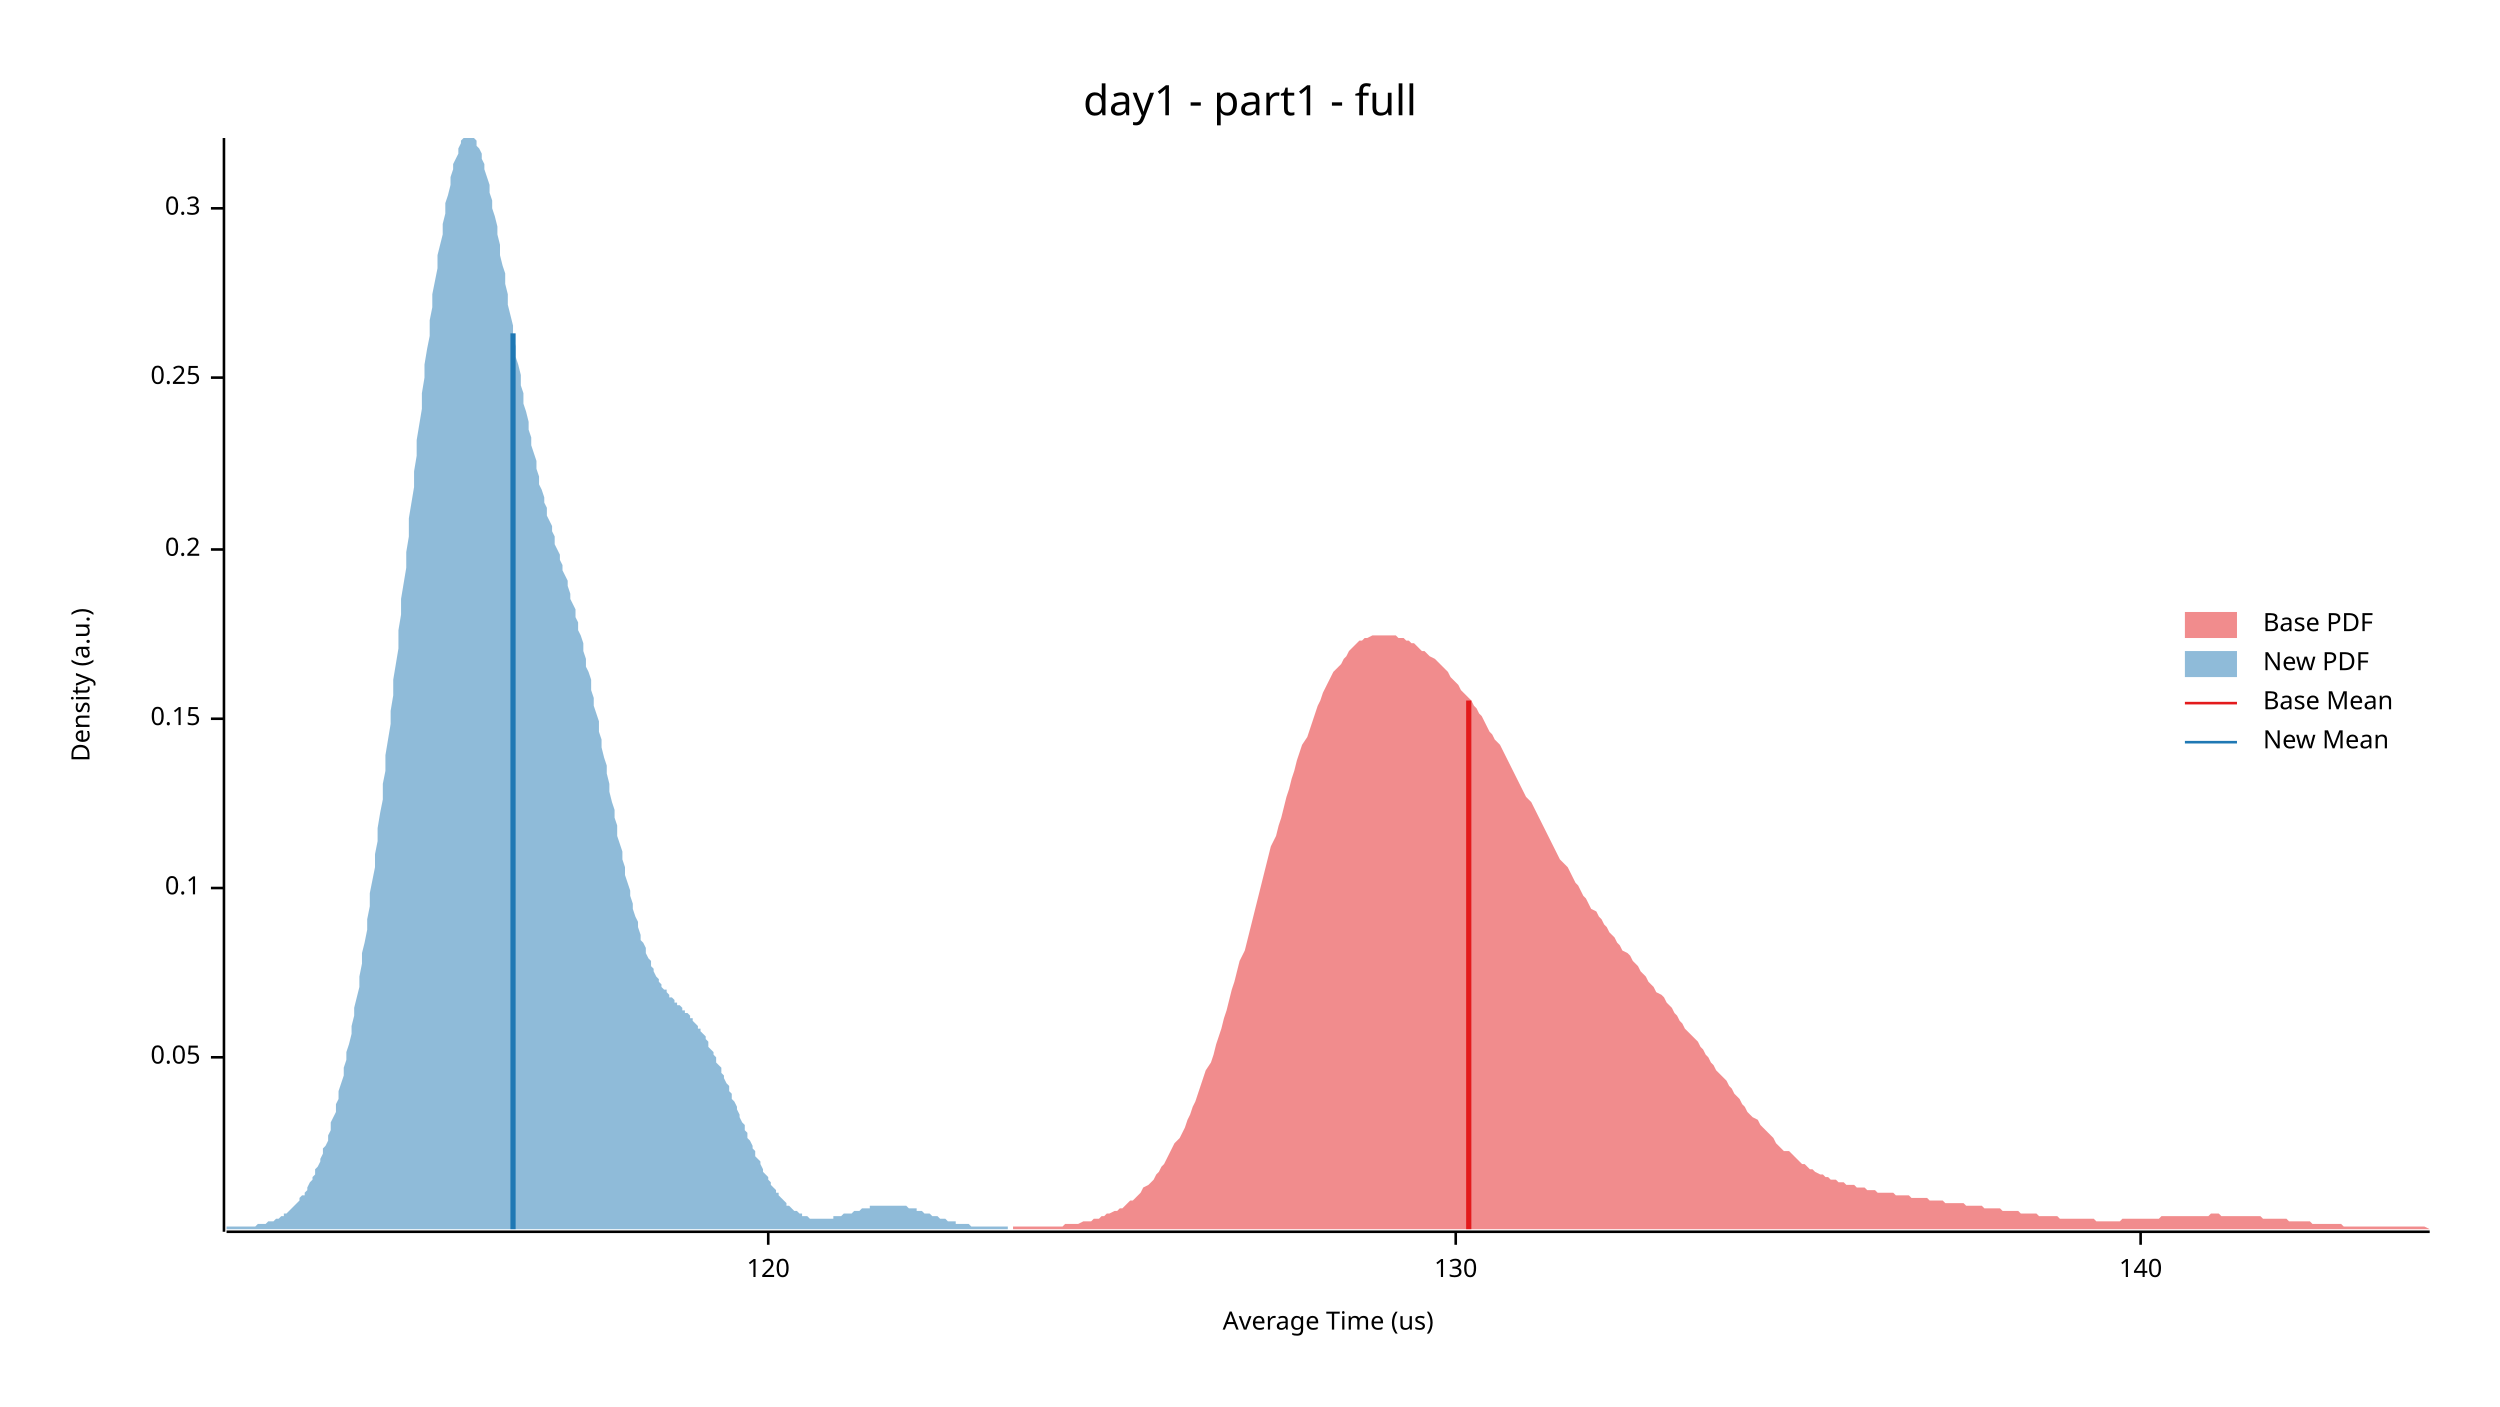
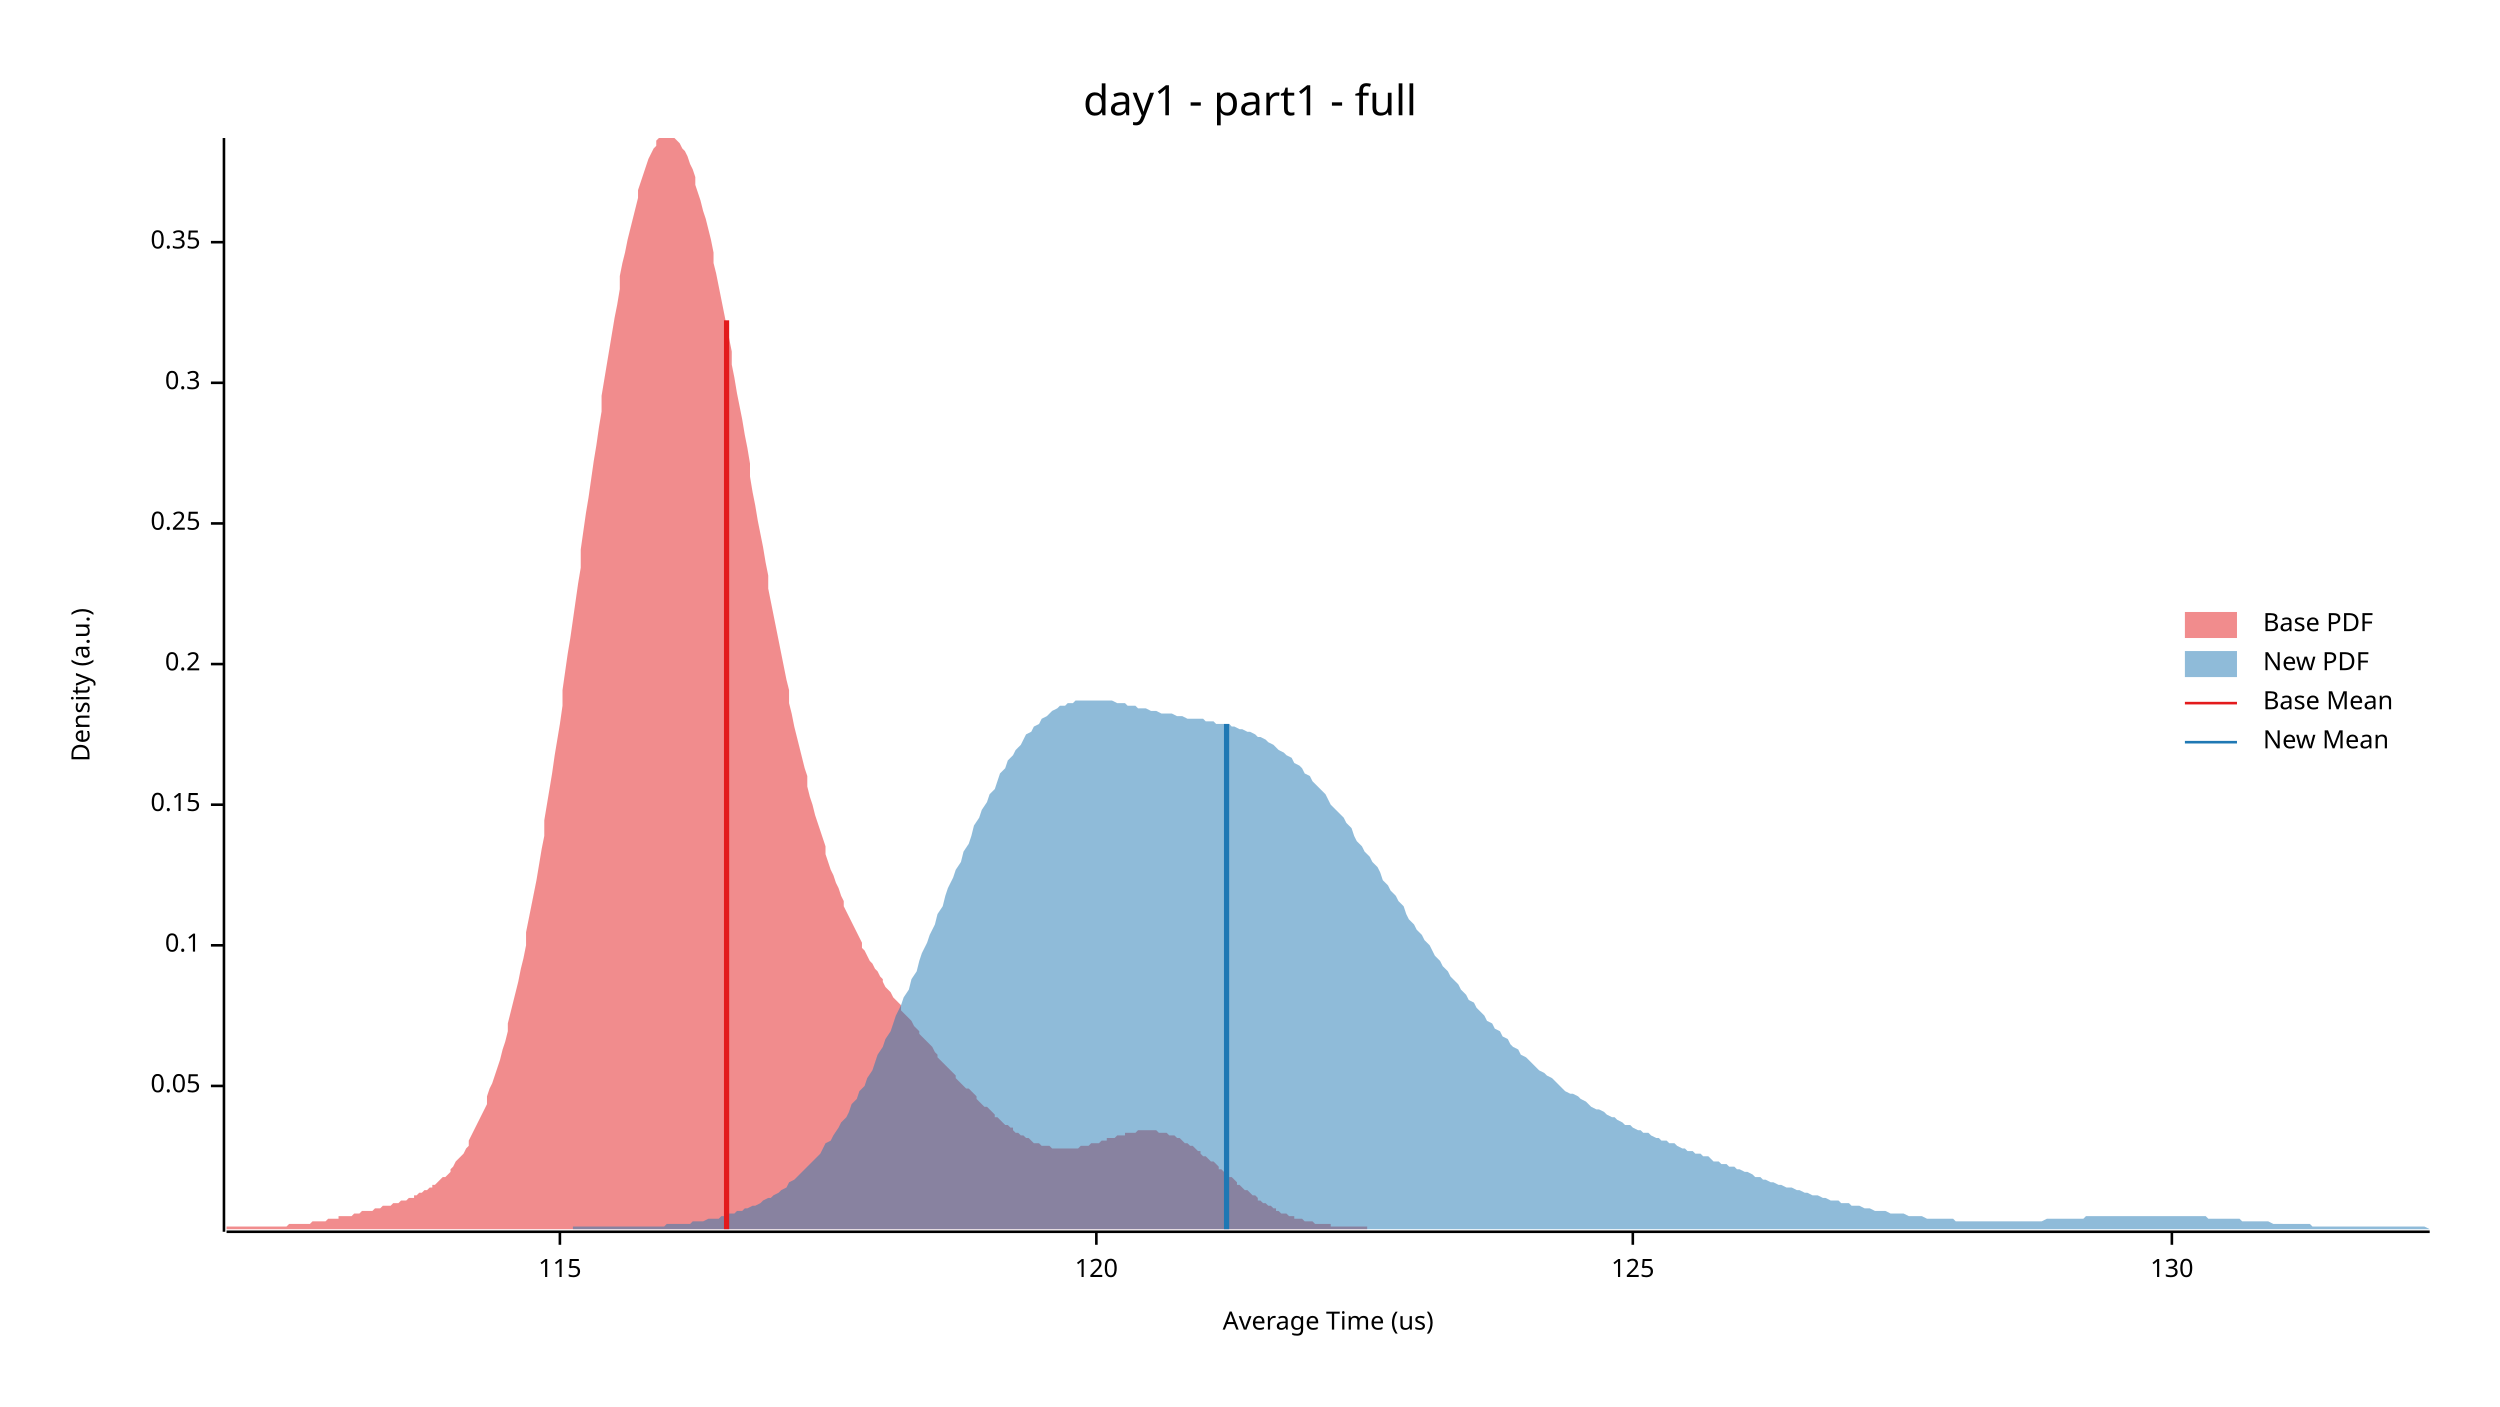
<svg xmlns="http://www.w3.org/2000/svg" width="960" height="540" viewBox="0 0 960 540">
  <text x="480" y="32" dy="0.76em" text-anchor="middle" font-family="sans-serif" font-size="16.129" opacity="1" fill="#000000">
day1 - part1 - full
</text>
  <text x="27" y="263" dy="0.76em" text-anchor="middle" font-family="sans-serif" font-size="9.677" opacity="1" fill="#000000" transform="rotate(270, 27, 263)">
Density (a.u.)
</text>
  <text x="510" y="513" dy="-0.5ex" text-anchor="middle" font-family="sans-serif" font-size="9.677" opacity="1" fill="#000000">
Average Time (us)
</text>
  <polyline fill="none" opacity="1" stroke="#000000" stroke-width="1" points="86,53 86,473 " />
-   <text x="77" y="406" dy="0.5ex" text-anchor="end" font-family="sans-serif" font-size="9.677" opacity="1" fill="#000000">
+   <text x="77" y="417" dy="0.5ex" text-anchor="end" font-family="sans-serif" font-size="9.677" opacity="1" fill="#000000">
0.05
</text>
-   <polyline fill="none" opacity="1" stroke="#000000" stroke-width="1" points="81,406 86,406 " />
-   <text x="77" y="341" dy="0.5ex" text-anchor="end" font-family="sans-serif" font-size="9.677" opacity="1" fill="#000000">
+   <polyline fill="none" opacity="1" stroke="#000000" stroke-width="1" points="81,417 86,417 " />
+   <text x="77" y="363" dy="0.5ex" text-anchor="end" font-family="sans-serif" font-size="9.677" opacity="1" fill="#000000">
0.1
</text>
-   <polyline fill="none" opacity="1" stroke="#000000" stroke-width="1" points="81,341 86,341 " />
-   <text x="77" y="276" dy="0.5ex" text-anchor="end" font-family="sans-serif" font-size="9.677" opacity="1" fill="#000000">
+   <polyline fill="none" opacity="1" stroke="#000000" stroke-width="1" points="81,363 86,363 " />
+   <text x="77" y="309" dy="0.5ex" text-anchor="end" font-family="sans-serif" font-size="9.677" opacity="1" fill="#000000">
0.15
</text>
-   <polyline fill="none" opacity="1" stroke="#000000" stroke-width="1" points="81,276 86,276 " />
-   <text x="77" y="211" dy="0.5ex" text-anchor="end" font-family="sans-serif" font-size="9.677" opacity="1" fill="#000000">
+   <polyline fill="none" opacity="1" stroke="#000000" stroke-width="1" points="81,309 86,309 " />
+   <text x="77" y="255" dy="0.5ex" text-anchor="end" font-family="sans-serif" font-size="9.677" opacity="1" fill="#000000">
0.2
</text>
-   <polyline fill="none" opacity="1" stroke="#000000" stroke-width="1" points="81,211 86,211 " />
-   <text x="77" y="145" dy="0.5ex" text-anchor="end" font-family="sans-serif" font-size="9.677" opacity="1" fill="#000000">
+   <polyline fill="none" opacity="1" stroke="#000000" stroke-width="1" points="81,255 86,255 " />
+   <text x="77" y="201" dy="0.5ex" text-anchor="end" font-family="sans-serif" font-size="9.677" opacity="1" fill="#000000">
0.25
</text>
-   <polyline fill="none" opacity="1" stroke="#000000" stroke-width="1" points="81,145 86,145 " />
-   <text x="77" y="80" dy="0.5ex" text-anchor="end" font-family="sans-serif" font-size="9.677" opacity="1" fill="#000000">
+   <polyline fill="none" opacity="1" stroke="#000000" stroke-width="1" points="81,201 86,201 " />
+   <text x="77" y="147" dy="0.5ex" text-anchor="end" font-family="sans-serif" font-size="9.677" opacity="1" fill="#000000">
0.3
</text>
-   <polyline fill="none" opacity="1" stroke="#000000" stroke-width="1" points="81,80 86,80 " />
+   <polyline fill="none" opacity="1" stroke="#000000" stroke-width="1" points="81,147 86,147 " />
+   <text x="77" y="93" dy="0.5ex" text-anchor="end" font-family="sans-serif" font-size="9.677" opacity="1" fill="#000000">
+ 0.35
+ </text>
+   <polyline fill="none" opacity="1" stroke="#000000" stroke-width="1" points="81,93 86,93 " />
  <polyline fill="none" opacity="1" stroke="#000000" stroke-width="1" points="87,473 933,473 " />
-   <text x="295" y="483" dy="0.76em" text-anchor="middle" font-family="sans-serif" font-size="9.677" opacity="1" fill="#000000">
+   <text x="215" y="483" dy="0.76em" text-anchor="middle" font-family="sans-serif" font-size="9.677" opacity="1" fill="#000000">
+ 115
+ </text>
+   <polyline fill="none" opacity="1" stroke="#000000" stroke-width="1" points="215,473 215,478 " />
+   <text x="421" y="483" dy="0.76em" text-anchor="middle" font-family="sans-serif" font-size="9.677" opacity="1" fill="#000000">
120
</text>
-   <polyline fill="none" opacity="1" stroke="#000000" stroke-width="1" points="295,473 295,478 " />
-   <text x="559" y="483" dy="0.76em" text-anchor="middle" font-family="sans-serif" font-size="9.677" opacity="1" fill="#000000">
+   <polyline fill="none" opacity="1" stroke="#000000" stroke-width="1" points="421,473 421,478 " />
+   <text x="627" y="483" dy="0.76em" text-anchor="middle" font-family="sans-serif" font-size="9.677" opacity="1" fill="#000000">
+ 125
+ </text>
+   <polyline fill="none" opacity="1" stroke="#000000" stroke-width="1" points="627,473 627,478 " />
+   <text x="834" y="483" dy="0.76em" text-anchor="middle" font-family="sans-serif" font-size="9.677" opacity="1" fill="#000000">
130
</text>
-   <polyline fill="none" opacity="1" stroke="#000000" stroke-width="1" points="559,473 559,478 " />
-   <text x="822" y="483" dy="0.76em" text-anchor="middle" font-family="sans-serif" font-size="9.677" opacity="1" fill="#000000">
- 140
- </text>
-   <polyline fill="none" opacity="1" stroke="#000000" stroke-width="1" points="822,473 822,478 " />
-   <polygon opacity="0.5" fill="#E31A1C" points="389,471 391,471 392,471 393,471 394,471 395,471 396,471 397,471 398,471 399,471 400,471 401,471 402,471 404,471 405,471 406,471 407,471 408,471 409,470 410,470 411,470 412,470 413,470 414,470 416,469 417,469 418,469 419,469 420,468 421,468 422,468 423,467 424,467 425,466 426,466 428,465 429,465 430,464 431,464 432,463 433,462 434,461 435,461 436,460 437,459 438,458 439,456 441,455 442,454 443,453 444,451 445,450 446,448 447,447 448,445 449,443 450,441 451,439 453,437 454,435 455,433 456,430 457,428 458,425 459,423 460,420 461,417 462,414 463,411 465,408 466,405 467,401 468,398 469,395 470,391 471,388 472,384 473,380 474,377 475,373 476,369 478,365 479,361 480,357 481,353 482,349 483,345 484,341 485,337 486,333 487,329 488,325 490,321 491,317 492,314 493,310 494,306 495,303 496,299 497,296 498,292 499,289 500,286 502,283 503,280 504,277 505,274 506,271 507,269 508,266 509,264 510,262 511,260 512,258 514,256 515,255 516,253 517,252 518,250 519,249 520,248 521,247 522,246 523,246 524,245 525,245 527,244 528,244 529,244 530,244 531,244 532,244 533,244 534,244 535,244 536,244 537,245 539,245 540,246 541,246 542,247 543,247 544,248 545,249 546,250 547,250 548,251 549,252 551,253 552,254 553,255 554,256 555,257 556,258 557,260 558,261 559,262 560,263 561,265 562,266 564,268 565,269 566,271 567,272 568,274 569,275 570,277 571,279 572,281 573,282 574,284 576,286 577,288 578,290 579,292 580,294 581,296 582,298 583,300 584,302 585,304 586,306 588,308 589,310 590,312 591,314 592,316 593,318 594,320 595,322 596,324 597,326 598,328 599,330 601,332 602,333 603,335 604,337 605,339 606,340 607,342 608,344 609,345 610,347 611,349 613,350 614,352 615,353 616,355 617,356 618,358 619,359 620,360 621,362 622,363 623,365 625,366 626,367 627,369 628,370 629,371 630,373 631,374 632,375 633,377 634,378 635,379 636,381 638,382 639,383 640,385 641,386 642,387 643,389 644,390 645,392 646,393 647,395 648,396 650,398 651,399 652,400 653,402 654,403 655,405 656,406 657,408 658,409 659,411 660,412 662,414 663,415 664,417 665,418 666,420 667,421 668,422 669,424 670,425 671,427 672,428 673,429 675,430 676,432 677,433 678,434 679,435 680,436 681,437 682,439 683,440 684,441 685,442 687,442 688,443 689,444 690,445 691,446 692,447 693,447 694,448 695,449 696,449 697,450 699,451 700,451 701,452 702,452 703,453 704,453 705,453 706,454 707,454 708,454 709,455 710,455 712,455 713,456 714,456 715,456 716,456 717,457 718,457 719,457 720,457 721,458 722,458 724,458 725,458 726,458 727,458 728,459 729,459 730,459 731,459 732,459 733,459 734,460 736,460 737,460 738,460 739,460 740,460 741,461 742,461 743,461 744,461 745,461 746,461 747,462 749,462 750,462 751,462 752,462 753,462 754,462 755,463 756,463 757,463 758,463 759,463 761,463 762,464 763,464 764,464 765,464 766,464 767,464 768,464 769,465 770,465 771,465 773,465 774,465 775,465 776,466 777,466 778,466 779,466 780,466 781,466 782,466 783,467 784,467 786,467 787,467 788,467 789,467 790,467 791,468 792,468 793,468 794,468 795,468 796,468 798,468 799,468 800,468 801,468 802,468 803,468 804,468 805,469 806,469 807,469 808,469 810,469 811,469 812,469 813,469 814,469 815,468 816,468 817,468 818,468 819,468 820,468 821,468 823,468 824,468 825,468 826,468 827,468 828,468 829,468 830,467 831,467 832,467 833,467 835,467 836,467 837,467 838,467 839,467 840,467 841,467 842,467 843,467 844,467 845,467 847,467 848,467 849,466 850,466 851,466 852,466 853,467 854,467 855,467 856,467 857,467 858,467 860,467 861,467 862,467 863,467 864,467 865,467 866,467 867,467 868,467 869,468 870,468 872,468 873,468 874,468 875,468 876,468 877,468 878,468 879,469 880,469 881,469 882,469 884,469 885,469 886,469 887,469 888,470 889,470 890,470 891,470 892,470 893,470 894,470 895,470 897,470 898,470 899,470 900,471 901,471 902,471 903,471 904,471 905,471 906,471 907,471 909,471 910,471 911,471 912,471 913,471 914,471 915,471 916,471 917,471 918,471 919,471 921,471 922,471 923,471 924,471 925,471 926,471 927,471 928,471 929,471 930,471 931,471 933,472 933,472 389,472 " />
-   <polygon opacity="0.5" fill="#1F78B4" points="87,471 87,471 88,471 88,471 89,471 90,471 90,471 91,471 91,471 92,471 93,471 93,471 94,471 94,471 95,471 96,471 96,471 97,471 97,471 98,471 99,470 99,470 100,470 100,470 101,470 102,470 102,470 103,469 103,469 104,469 105,469 105,469 106,468 106,468 107,468 108,467 108,467 109,467 109,466 110,466 111,465 111,465 112,464 112,464 113,463 114,462 114,462 115,461 115,460 116,459 117,459 117,458 118,457 118,456 119,454 120,453 120,452 121,451 121,449 122,448 123,446 123,445 124,443 124,441 125,440 126,438 126,436 127,434 127,431 128,429 129,427 129,424 130,422 130,419 131,416 132,413 132,410 133,407 133,404 134,401 135,397 135,394 136,390 136,387 137,383 138,379 138,375 139,370 139,366 140,362 141,357 141,353 142,348 142,343 143,338 144,333 144,328 145,323 145,318 146,312 147,307 147,301 148,296 148,290 149,284 150,278 150,273 151,267 151,261 152,255 153,249 153,242 154,236 154,230 155,224 156,218 156,212 157,206 157,199 158,193 159,187 159,181 160,175 160,169 161,163 162,157 162,151 163,145 163,140 164,134 165,129 165,123 166,118 166,113 167,108 168,103 168,98 169,94 170,90 170,86 171,82 171,78 172,75 173,71 173,68 174,65 174,63 175,61 176,59 176,57 177,55 177,54 178,53 179,53 179,53 180,53 180,53 181,53 182,53 182,53 183,54 183,56 184,57 185,59 185,61 186,63 186,65 187,68 188,71 188,74 189,77 189,80 190,83 191,87 191,90 192,94 192,98 193,102 194,105 194,109 195,113 195,117 196,121 197,125 197,129 198,133 198,137 199,140 200,144 200,148 201,151 201,155 202,158 203,162 203,165 204,168 204,171 205,174 206,177 206,180 207,183 207,186 208,188 209,191 209,193 210,195 210,198 211,200 212,202 212,204 213,206 213,209 214,211 215,213 215,215 216,217 216,219 217,221 218,223 218,225 219,228 219,230 220,232 221,234 221,237 222,239 222,242 223,244 224,247 224,250 225,253 225,256 226,258 227,261 227,265 228,268 228,271 229,274 230,277 230,281 231,284 231,287 232,291 233,294 233,297 234,301 234,304 235,308 236,311 236,314 237,317 237,321 238,324 239,327 239,330 240,333 240,336 241,339 242,342 242,344 243,347 243,349 244,352 245,354 245,356 246,359 246,361 247,362 248,364 248,366 249,368 250,369 250,371 251,372 251,373 252,375 253,376 253,377 254,378 254,379 255,380 256,380 256,381 257,382 257,383 258,383 259,384 259,385 260,385 260,386 261,386 262,387 262,388 263,388 263,389 264,389 265,390 265,391 266,391 266,392 267,393 268,394 268,395 269,395 269,396 270,397 271,398 271,399 272,400 272,402 273,403 274,404 274,405 275,406 275,408 276,409 277,410 277,412 278,413 278,414 279,416 280,417 280,419 281,420 281,422 282,423 283,425 283,426 284,428 284,429 285,431 286,432 286,434 287,435 287,437 288,438 289,440 289,441 290,442 290,444 291,445 292,446 292,447 293,449 293,450 294,451 295,452 295,453 296,454 296,455 297,456 298,457 298,458 299,458 299,459 300,460 301,461 301,461 302,462 302,463 303,463 304,464 304,464 305,465 305,465 306,465 307,466 307,466 308,466 308,467 309,467 310,467 310,467 311,468 311,468 312,468 313,468 313,468 314,468 314,468 315,468 316,468 316,468 317,468 317,468 318,468 319,468 319,468 320,468 320,467 321,467 322,467 322,467 323,467 323,467 324,466 325,466 325,466 326,466 326,466 327,466 328,465 328,465 329,465 330,465 330,465 331,464 331,464 332,464 333,464 333,464 334,464 334,463 335,463 336,463 336,463 337,463 337,463 338,463 339,463 339,463 340,463 340,463 341,463 342,463 342,463 343,463 343,463 344,463 345,463 345,463 346,463 346,463 347,463 348,463 348,463 349,464 349,464 350,464 351,464 351,464 352,464 352,465 353,465 354,465 354,465 355,466 355,466 356,466 357,466 357,466 358,467 358,467 359,467 360,467 360,467 361,468 361,468 362,468 363,468 363,468 364,469 364,469 365,469 366,469 366,469 367,469 367,470 368,470 369,470 369,470 370,470 370,470 371,470 372,470 372,470 373,471 373,471 374,471 375,471 375,471 376,471 376,471 377,471 378,471 378,471 379,471 379,471 380,471 381,471 381,471 382,471 382,471 383,471 384,471 384,471 385,471 385,471 386,471 387,471 387,472 87,472 " />
-   <polyline fill="none" opacity="1" stroke="#E31A1C" stroke-width="2" points="564,472 564,269 " />
-   <polyline fill="none" opacity="1" stroke="#1F78B4" stroke-width="2" points="197,472 197,128 " />
+   <polyline fill="none" opacity="1" stroke="#000000" stroke-width="1" points="834,473 834,478 " />
+   <polygon opacity="0.5" fill="#E31A1C" points="87,471 87,471 88,471 89,471 90,471 91,471 92,471 93,471 94,471 94,471 95,471 96,471 97,471 98,471 99,471 100,471 101,471 101,471 102,471 103,471 104,471 105,471 106,471 107,471 108,471 108,471 109,471 110,471 111,470 112,470 113,470 114,470 115,470 115,470 116,470 117,470 118,470 119,470 120,469 121,469 122,469 123,469 123,469 124,469 125,469 126,468 127,468 128,468 129,468 130,468 130,467 131,467 132,467 133,467 134,467 135,467 136,466 137,466 137,466 138,466 139,465 140,465 141,465 142,465 143,465 144,464 144,464 145,464 146,464 147,463 148,463 149,463 150,463 151,462 151,462 152,462 153,462 154,461 155,461 156,461 157,460 158,460 159,460 159,459 160,459 161,458 162,458 163,457 164,457 165,456 166,456 166,455 167,455 168,454 169,453 170,452 171,452 172,451 173,450 173,449 174,448 175,446 176,445 177,444 178,443 179,441 180,440 180,438 181,436 182,434 183,432 184,430 185,428 186,426 187,424 187,421 188,418 189,416 190,413 191,410 192,407 193,403 194,400 195,396 195,393 196,389 197,385 198,381 199,377 200,372 201,368 202,363 202,358 203,353 204,348 205,343 206,338 207,332 208,326 209,321 209,315 210,309 211,303 212,297 213,290 214,284 215,278 216,271 216,265 217,258 218,251 219,245 220,238 221,231 222,224 223,218 223,211 224,204 225,197 226,191 227,184 228,177 229,171 230,164 231,158 231,152 232,146 233,140 234,134 235,128 236,122 237,117 238,111 238,106 239,101 240,97 241,92 242,88 243,84 244,80 245,76 245,73 246,70 247,67 248,64 249,61 250,59 251,57 252,56 252,54 253,53 254,53 255,53 256,53 257,53 258,53 259,53 259,53 260,54 261,55 262,57 263,58 264,60 265,63 266,65 267,68 267,71 268,74 269,77 270,81 271,84 272,88 273,92 274,97 274,101 275,105 276,110 277,115 278,120 279,125 280,130 281,135 281,140 282,145 283,151 284,156 285,161 286,167 287,172 288,178 288,183 289,189 290,194 291,200 292,205 293,210 294,216 295,221 295,226 296,231 297,236 298,241 299,246 300,251 301,256 302,261 303,265 303,270 304,274 305,279 306,283 307,287 308,291 309,295 310,298 310,302 311,306 312,309 313,313 314,316 315,319 316,322 317,325 317,328 318,331 319,334 320,336 321,339 322,341 323,344 324,346 324,348 325,350 326,352 327,354 328,356 329,358 330,360 331,362 331,364 332,365 333,367 334,369 335,370 336,372 337,373 338,375 339,376 339,377 340,379 341,380 342,381 343,383 344,384 345,385 346,386 346,388 347,389 348,390 349,391 350,392 351,394 352,395 353,396 353,397 354,398 355,399 356,400 357,401 358,402 359,404 360,405 360,406 361,407 362,408 363,409 364,410 365,411 366,412 367,413 367,414 368,415 369,416 370,417 371,418 372,418 373,419 374,420 375,421 375,422 376,423 377,424 378,425 379,425 380,426 381,427 382,428 382,429 383,429 384,430 385,431 386,432 387,432 388,433 389,433 389,434 390,435 391,435 392,436 393,436 394,437 395,437 396,438 396,438 397,439 398,439 399,439 400,440 401,440 402,440 403,440 403,440 404,441 405,441 406,441 407,441 408,441 409,441 410,441 411,441 411,441 412,441 413,441 414,441 415,440 416,440 417,440 418,440 418,440 419,439 420,439 421,439 422,439 423,438 424,438 425,438 425,437 426,437 427,437 428,437 429,436 430,436 431,436 432,436 432,435 433,435 434,435 435,435 436,435 437,434 438,434 439,434 439,434 440,434 441,434 442,434 443,434 444,434 445,435 446,435 447,435 447,435 448,435 449,436 450,436 451,436 452,437 453,437 454,438 454,438 455,439 456,439 457,440 458,440 459,441 460,442 461,442 461,443 462,444 463,444 464,445 465,446 466,446 467,447 468,448 468,449 469,449 470,450 471,451 472,452 473,452 474,453 475,454 475,455 476,455 477,456 478,457 479,457 480,458 481,459 482,459 483,460 483,461 484,461 485,462 486,462 487,463 488,463 489,464 490,464 490,465 491,465 492,466 493,466 494,466 495,467 496,467 497,467 497,468 498,468 499,468 500,468 501,469 502,469 503,469 504,469 504,469 505,470 506,470 507,470 508,470 509,470 510,470 511,470 511,471 512,471 513,471 514,471 515,471 516,471 517,471 518,471 519,471 519,471 520,471 521,471 522,471 523,471 524,471 525,471 525,472 87,472 " />
+   <polygon opacity="0.5" fill="#1F78B4" points="220,471 222,471 223,471 225,471 226,471 227,471 229,471 230,471 232,471 233,471 235,471 236,471 237,471 239,471 240,471 242,471 243,471 245,471 246,471 247,471 249,471 250,471 252,471 253,471 255,471 256,470 257,470 259,470 260,470 262,470 263,470 265,470 266,469 267,469 269,469 270,469 272,468 273,468 275,468 276,468 277,467 279,467 280,466 282,466 283,465 285,465 286,464 287,464 289,463 290,463 292,462 293,461 295,460 296,460 297,459 299,458 300,457 302,456 303,454 305,453 306,452 307,451 309,449 310,448 312,446 313,445 315,443 316,441 317,439 319,438 320,436 322,433 323,431 325,429 326,427 327,424 329,422 330,419 332,417 333,414 335,411 336,408 337,405 339,402 340,399 342,396 343,393 344,390 346,386 347,383 349,380 350,376 352,373 353,369 354,366 356,362 357,359 359,355 360,351 362,348 363,344 364,341 366,337 367,334 369,331 370,327 372,324 373,321 374,317 376,314 377,311 379,308 380,305 382,303 383,300 384,297 386,295 387,292 389,290 390,288 392,286 393,284 394,282 396,281 397,279 399,278 400,276 402,275 403,274 404,273 406,272 407,271 409,271 410,270 412,270 413,269 414,269 416,269 417,269 419,269 420,269 422,269 423,269 424,269 426,269 427,269 429,270 430,270 432,270 433,271 434,271 436,271 437,272 439,272 440,272 442,273 443,273 444,273 446,274 447,274 449,274 450,274 452,275 453,275 454,275 456,276 457,276 459,276 460,276 462,276 463,277 464,277 466,277 467,278 469,278 470,278 472,278 473,279 474,279 476,280 477,280 479,281 480,281 482,282 483,283 484,283 486,284 487,285 489,286 490,287 491,288 493,289 494,290 496,291 497,293 499,294 500,295 501,297 503,298 504,300 506,302 507,303 509,305 510,307 511,309 513,311 514,312 516,314 517,316 519,318 520,321 521,323 523,325 524,327 526,329 527,331 529,333 530,335 531,338 533,340 534,342 536,344 537,346 539,348 540,351 541,353 543,355 544,357 546,359 547,361 549,363 550,365 551,367 553,369 554,371 556,373 557,375 559,377 560,378 561,380 563,382 564,384 566,385 567,387 569,389 570,390 571,392 573,393 574,395 576,396 577,398 579,399 580,401 581,402 583,403 584,405 586,406 587,407 589,409 590,410 591,411 593,412 594,413 596,414 597,415 599,417 600,418 601,419 603,420 604,420 606,421 607,422 609,423 610,424 611,425 613,426 614,426 616,427 617,428 619,429 620,429 621,430 623,431 624,432 626,432 627,433 629,434 630,434 631,435 633,435 634,436 636,437 637,437 638,438 640,438 641,439 643,439 644,440 646,441 647,441 648,442 650,442 651,443 653,443 654,444 656,444 657,445 658,446 660,446 661,447 663,447 664,448 666,448 667,449 668,449 670,450 671,450 673,451 674,452 676,452 677,453 678,453 680,454 681,454 683,455 684,455 686,456 687,456 688,456 690,457 691,457 693,458 694,458 696,459 697,459 698,459 700,460 701,460 703,461 704,461 706,461 707,462 708,462 710,462 711,463 713,463 714,463 716,464 717,464 718,464 720,465 721,465 723,465 724,465 726,466 727,466 728,466 730,466 731,466 733,467 734,467 736,467 737,467 738,467 740,468 741,468 743,468 744,468 746,468 747,468 748,468 750,468 751,469 753,469 754,469 756,469 757,469 758,469 760,469 761,469 763,469 764,469 766,469 767,469 768,469 770,469 771,469 773,469 774,469 776,469 777,469 778,469 780,469 781,469 783,469 784,469 786,468 787,468 788,468 790,468 791,468 793,468 794,468 795,468 797,468 798,468 800,468 801,467 803,467 804,467 805,467 807,467 808,467 810,467 811,467 813,467 814,467 815,467 817,467 818,467 820,467 821,467 823,467 824,467 825,467 827,467 828,467 830,467 831,467 833,467 834,467 835,467 837,467 838,467 840,467 841,467 843,467 844,467 845,467 847,467 848,468 850,468 851,468 853,468 854,468 855,468 857,468 858,468 860,468 861,469 863,469 864,469 865,469 867,469 868,469 870,469 871,469 873,470 874,470 875,470 877,470 878,470 880,470 881,470 883,470 884,470 885,470 887,470 888,471 890,471 891,471 893,471 894,471 895,471 897,471 898,471 900,471 901,471 903,471 904,471 905,471 907,471 908,471 910,471 911,471 913,471 914,471 915,471 917,471 918,471 920,471 921,471 923,471 924,471 925,471 927,471 928,471 930,471 931,471 933,472 933,472 220,472 " />
+   <polyline fill="none" opacity="1" stroke="#E31A1C" stroke-width="2" points="279,472 279,123 " />
+   <polyline fill="none" opacity="1" stroke="#1F78B4" stroke-width="2" points="471,472 471,278 " />
  <text x="869" y="235" dy="0.76em" text-anchor="start" font-family="sans-serif" font-size="9.677" opacity="1" fill="#000000">
Base PDF
</text>
  <text x="869" y="250" dy="0.76em" text-anchor="start" font-family="sans-serif" font-size="9.677" opacity="1" fill="#000000">
New PDF
</text>
  <text x="869" y="265" dy="0.76em" text-anchor="start" font-family="sans-serif" font-size="9.677" opacity="1" fill="#000000">
Base Mean
</text>
  <text x="869" y="280" dy="0.76em" text-anchor="start" font-family="sans-serif" font-size="9.677" opacity="1" fill="#000000">
New Mean
</text>
  <rect x="839" y="235" width="20" height="10" opacity="0.5" fill="#E31A1C" stroke="none" />
  <rect x="839" y="250" width="20" height="10" opacity="0.5" fill="#1F78B4" stroke="none" />
  <polyline fill="none" opacity="1" stroke="#E31A1C" stroke-width="1" points="839,270 859,270 " />
  <polyline fill="none" opacity="1" stroke="#1F78B4" stroke-width="1" points="839,285 859,285 " />
</svg>
